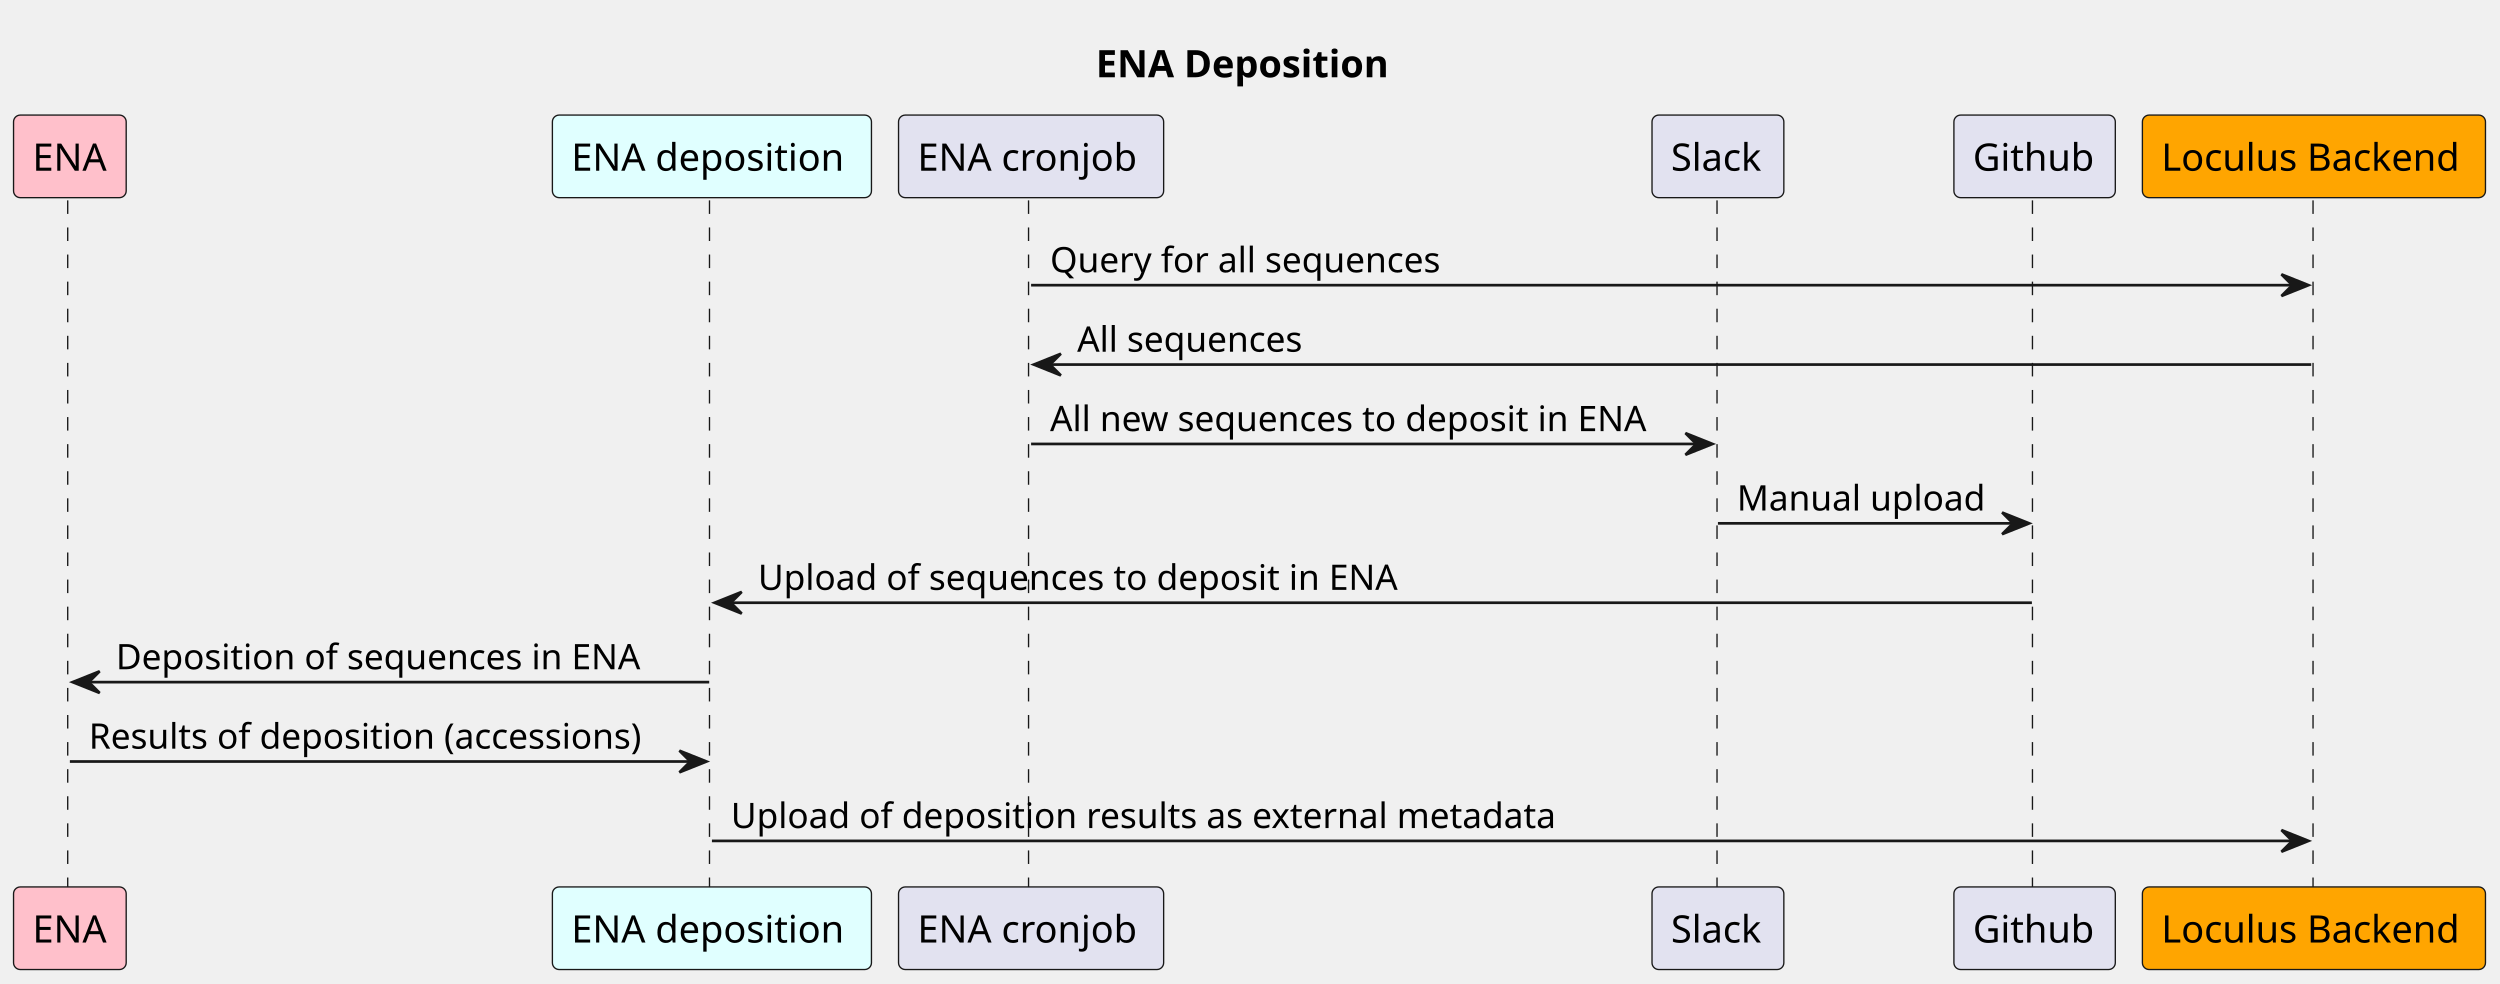
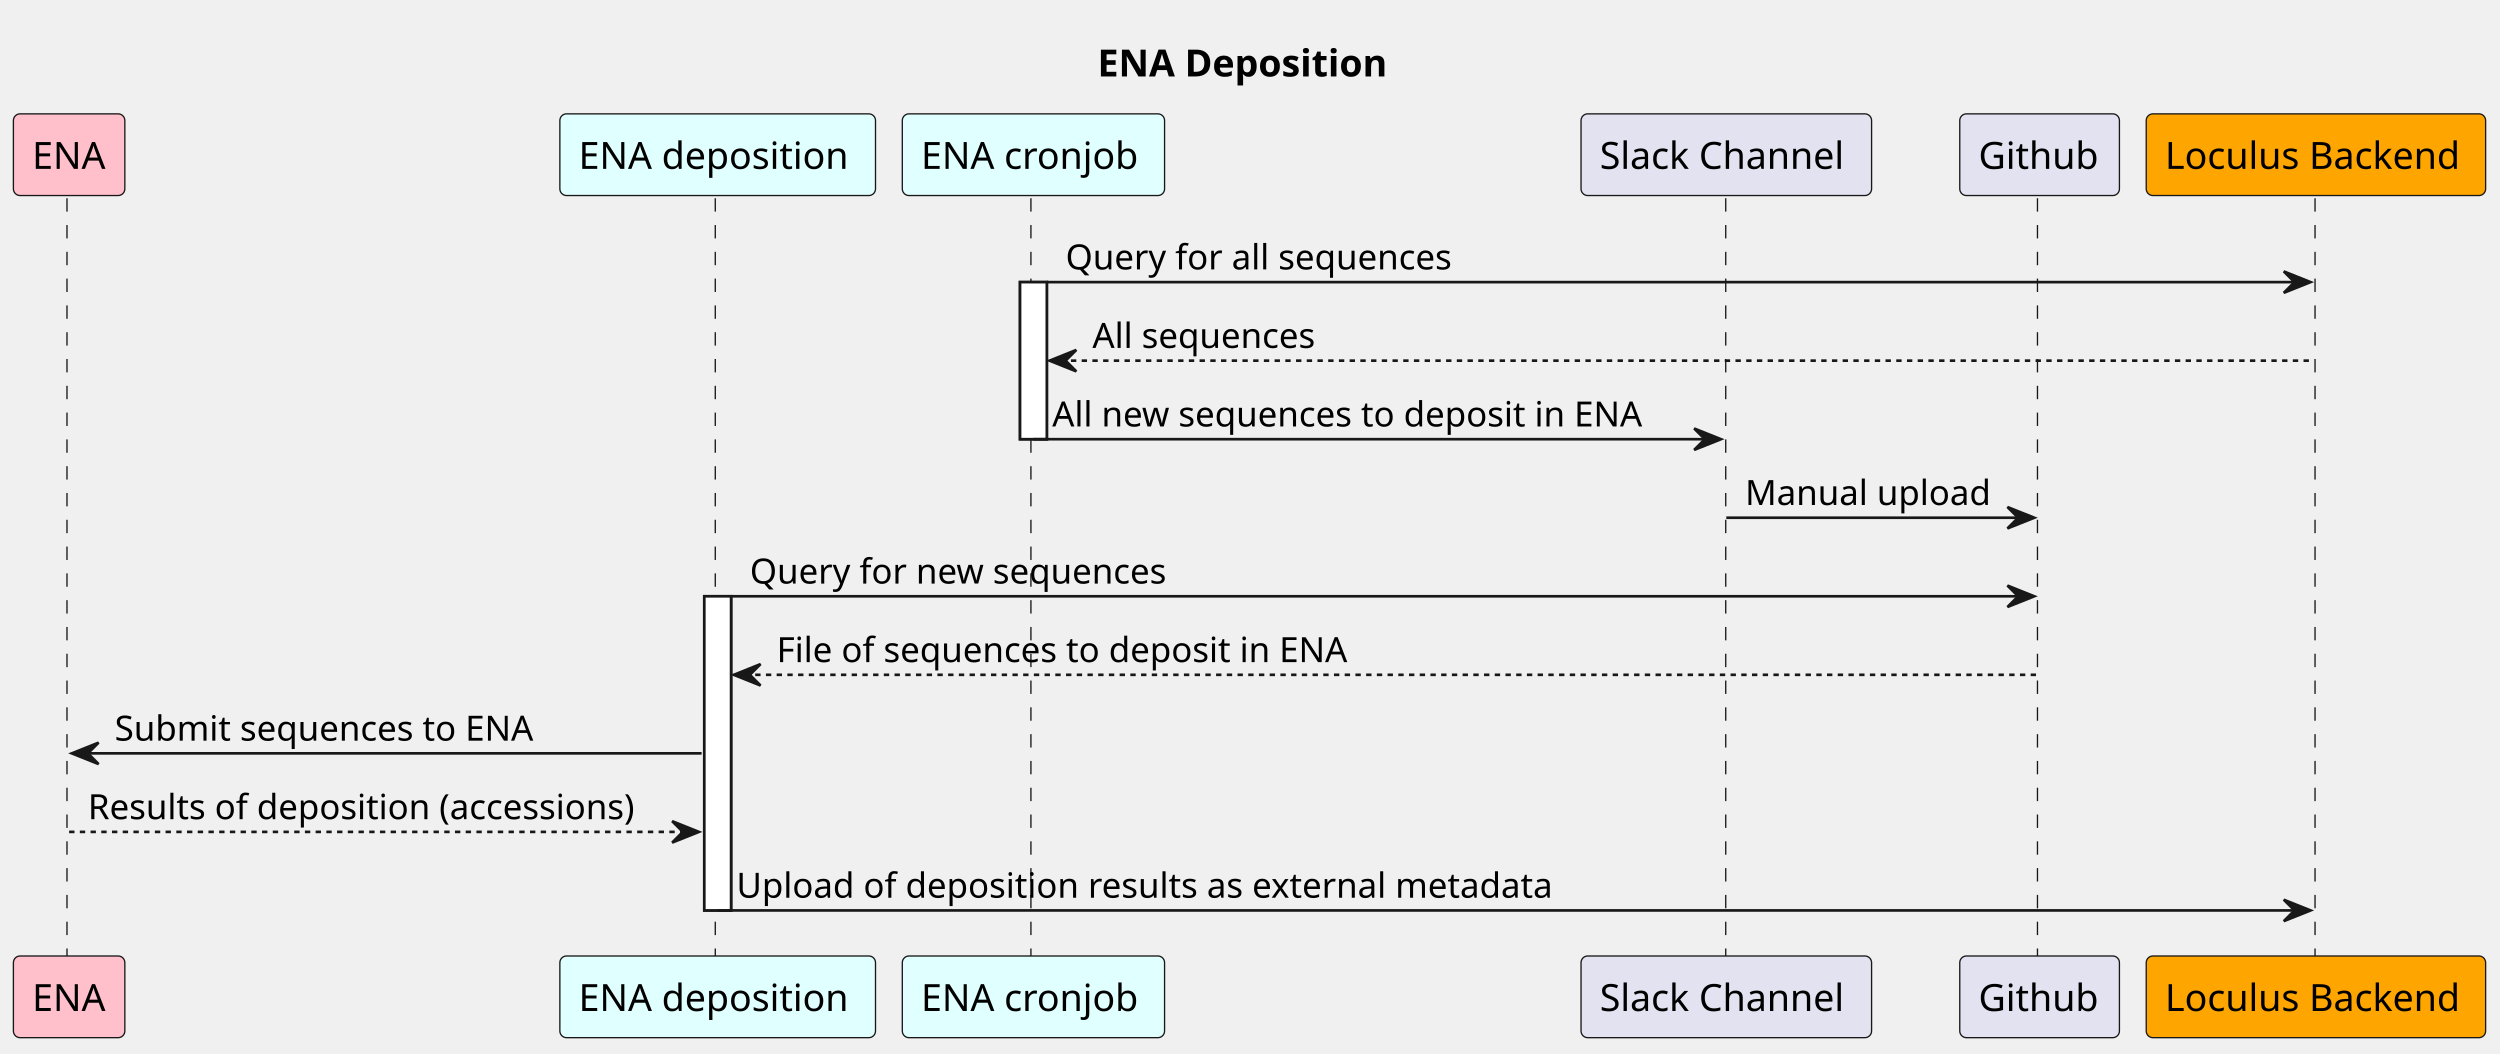
- <svg xmlns="http://www.w3.org/2000/svg" contentStyleType="text/css" height="363px" preserveAspectRatio="none" style="width:923px;height:363px;background:#FFFFFF;" version="1.1" viewBox="0 0 923 363" width="923px" zoomAndPan="magnify">
+ <svg xmlns="http://www.w3.org/2000/svg" contentStyleType="text/css" height="393px" preserveAspectRatio="none" style="width:933px;height:393px;background:#FFFFFF;" version="1.1" viewBox="0 0 933 393" width="933px" zoomAndPan="magnify">
  <defs />
  <g>
-     <text fill="#000000" font-family="sans-serif" font-size="14" font-weight="bold" lengthAdjust="spacing" textLength="112.444" x="404.595" y="28.535">ENA Deposition</text>
-     <line style="stroke:#181818;stroke-width:0.5;stroke-dasharray:5.0,5.0;" x1="25" x2="25" y1="73.977" y2="328.461" />
-     <line style="stroke:#181818;stroke-width:0.5;stroke-dasharray:5.0,5.0;" x1="261.943" x2="261.943" y1="73.977" y2="328.461" />
-     <line style="stroke:#181818;stroke-width:0.5;stroke-dasharray:5.0,5.0;" x1="379.74" x2="379.74" y1="73.977" y2="328.461" />
-     <line style="stroke:#181818;stroke-width:0.5;stroke-dasharray:5.0,5.0;" x1="633.924" x2="633.924" y1="73.977" y2="328.461" />
-     <line style="stroke:#181818;stroke-width:0.5;stroke-dasharray:5.0,5.0;" x1="750.383" x2="750.383" y1="73.977" y2="328.461" />
-     <line style="stroke:#181818;stroke-width:0.5;stroke-dasharray:5.0,5.0;" x1="853.972" x2="853.972" y1="73.977" y2="328.461" />
+     <text fill="#000000" font-family="sans-serif" font-size="14" font-weight="bold" lengthAdjust="spacing" textLength="112.444" x="409.595" y="28.535">ENA Deposition</text>
+     <rect fill="#FFFFFF" height="117.242" style="stroke:#181818;stroke-width:1.0;" width="10" x="262.841" y="222.529" />
+     <rect fill="#FFFFFF" height="58.621" style="stroke:#181818;stroke-width:1.0;" width="10" x="380.678" y="105.287" />
+     <line style="stroke:#181818;stroke-width:0.5;stroke-dasharray:5.0,5.0;" x1="25" x2="25" y1="73.977" y2="357.772" />
+     <line style="stroke:#181818;stroke-width:0.5;stroke-dasharray:5.0,5.0;" x1="266.943" x2="266.943" y1="73.977" y2="357.772" />
+     <line style="stroke:#181818;stroke-width:0.5;stroke-dasharray:5.0,5.0;" x1="384.74" x2="384.74" y1="73.977" y2="357.772" />
+     <line style="stroke:#181818;stroke-width:0.5;stroke-dasharray:5.0,5.0;" x1="644.044" x2="644.044" y1="73.977" y2="357.772" />
+     <line style="stroke:#181818;stroke-width:0.5;stroke-dasharray:5.0,5.0;" x1="760.383" x2="760.383" y1="73.977" y2="357.772" />
+     <line style="stroke:#181818;stroke-width:0.5;stroke-dasharray:5.0,5.0;" x1="863.972" x2="863.972" y1="73.977" y2="357.772" />
    <rect fill="#FFC0CB" height="30.488" rx="2.5" ry="2.5" style="stroke:#181818;stroke-width:0.5;" width="41.59" x="5" y="42.488" />
    <text fill="#000000" font-family="sans-serif" font-size="14" lengthAdjust="spacing" textLength="27.59" x="12" y="63.023">ENA</text>
-     <rect fill="#FFC0CB" height="30.488" rx="2.5" ry="2.5" style="stroke:#181818;stroke-width:0.5;" width="41.59" x="5" y="327.461" />
-     <text fill="#000000" font-family="sans-serif" font-size="14" lengthAdjust="spacing" textLength="27.59" x="12" y="347.996">ENA</text>
-     <rect fill="#E0FFFF" height="30.488" rx="2.5" ry="2.5" style="stroke:#181818;stroke-width:0.5;" width="117.797" x="203.943" y="42.488" />
-     <text fill="#000000" font-family="sans-serif" font-size="14" lengthAdjust="spacing" textLength="103.797" x="210.943" y="63.023">ENA deposition</text>
-     <rect fill="#E0FFFF" height="30.488" rx="2.5" ry="2.5" style="stroke:#181818;stroke-width:0.5;" width="117.797" x="203.943" y="327.461" />
-     <text fill="#000000" font-family="sans-serif" font-size="14" lengthAdjust="spacing" textLength="103.797" x="210.943" y="347.996">ENA deposition</text>
-     <rect fill="#E2E2F0" height="30.488" rx="2.5" ry="2.5" style="stroke:#181818;stroke-width:0.5;" width="97.877" x="331.74" y="42.488" />
-     <text fill="#000000" font-family="sans-serif" font-size="14" lengthAdjust="spacing" textLength="83.877" x="338.74" y="63.023">ENA cronjob</text>
-     <rect fill="#E2E2F0" height="30.488" rx="2.5" ry="2.5" style="stroke:#181818;stroke-width:0.5;" width="97.877" x="331.74" y="327.461" />
-     <text fill="#000000" font-family="sans-serif" font-size="14" lengthAdjust="spacing" textLength="83.877" x="338.74" y="347.996">ENA cronjob</text>
-     <rect fill="#E2E2F0" height="30.488" rx="2.5" ry="2.5" style="stroke:#181818;stroke-width:0.5;" width="48.672" x="609.924" y="42.488" />
-     <text fill="#000000" font-family="sans-serif" font-size="14" lengthAdjust="spacing" textLength="34.672" x="616.924" y="63.023">Slack</text>
-     <rect fill="#E2E2F0" height="30.488" rx="2.5" ry="2.5" style="stroke:#181818;stroke-width:0.5;" width="48.672" x="609.924" y="327.461" />
-     <text fill="#000000" font-family="sans-serif" font-size="14" lengthAdjust="spacing" textLength="34.672" x="616.924" y="347.996">Slack</text>
-     <rect fill="#E2E2F0" height="30.488" rx="2.5" ry="2.5" style="stroke:#181818;stroke-width:0.5;" width="59.589" x="721.383" y="42.488" />
-     <text fill="#000000" font-family="sans-serif" font-size="14" lengthAdjust="spacing" textLength="45.589" x="728.383" y="63.023">Github</text>
-     <rect fill="#E2E2F0" height="30.488" rx="2.5" ry="2.5" style="stroke:#181818;stroke-width:0.5;" width="59.589" x="721.383" y="327.461" />
-     <text fill="#000000" font-family="sans-serif" font-size="14" lengthAdjust="spacing" textLength="45.589" x="728.383" y="347.996">Github</text>
-     <rect fill="#FFA500" height="30.488" rx="2.5" ry="2.5" style="stroke:#181818;stroke-width:0.5;" width="126.663" x="790.972" y="42.488" />
-     <text fill="#000000" font-family="sans-serif" font-size="14" lengthAdjust="spacing" textLength="112.663" x="797.972" y="63.023">Loculus Backend</text>
-     <rect fill="#FFA500" height="30.488" rx="2.5" ry="2.5" style="stroke:#181818;stroke-width:0.5;" width="126.663" x="790.972" y="327.461" />
-     <text fill="#000000" font-family="sans-serif" font-size="14" lengthAdjust="spacing" textLength="112.663" x="797.972" y="347.996">Loculus Backend</text>
-     <polygon fill="#181818" points="842.303,101.287,852.303,105.287,842.303,109.287,846.303,105.287" style="stroke:#181818;stroke-width:1.0;" />
-     <line style="stroke:#181818;stroke-width:1.0;" x1="380.678" x2="848.303" y1="105.287" y2="105.287" />
-     <text fill="#000000" font-family="sans-serif" font-size="13" lengthAdjust="spacing" textLength="148.599" x="387.678" y="100.545">Query for all sequences</text>
-     <polygon fill="#181818" points="391.678,130.598,381.678,134.598,391.678,138.598,387.678,134.598" style="stroke:#181818;stroke-width:1.0;" />
-     <line style="stroke:#181818;stroke-width:1.0;" x1="385.678" x2="853.303" y1="134.598" y2="134.598" />
-     <text fill="#000000" font-family="sans-serif" font-size="13" lengthAdjust="spacing" textLength="86.557" x="397.678" y="129.856">All sequences</text>
-     <polygon fill="#181818" points="622.26,159.908,632.26,163.908,622.26,167.908,626.26,163.908" style="stroke:#181818;stroke-width:1.0;" />
-     <line style="stroke:#181818;stroke-width:1.0;" x1="380.678" x2="628.26" y1="163.908" y2="163.908" />
-     <text fill="#000000" font-family="sans-serif" font-size="13" lengthAdjust="spacing" textLength="229.582" x="387.678" y="159.166">All new sequences to deposit in ENA</text>
-     <polygon fill="#181818" points="739.177,189.219,749.177,193.219,739.177,197.219,743.177,193.219" style="stroke:#181818;stroke-width:1.0;" />
-     <line style="stroke:#181818;stroke-width:1.0;" x1="634.26" x2="745.177" y1="193.219" y2="193.219" />
-     <text fill="#000000" font-family="sans-serif" font-size="13" lengthAdjust="spacing" textLength="92.917" x="641.26" y="188.477">Manual upload</text>
-     <polygon fill="#181818" points="273.841,218.529,263.841,222.529,273.841,226.529,269.841,222.529" style="stroke:#181818;stroke-width:1.0;" />
-     <line style="stroke:#181818;stroke-width:1.0;" x1="267.841" x2="750.177" y1="222.529" y2="222.529" />
-     <text fill="#000000" font-family="sans-serif" font-size="13" lengthAdjust="spacing" textLength="244.829" x="279.841" y="217.787">Upload of sequences to deposit in ENA</text>
-     <polygon fill="#181818" points="36.795,247.84,26.795,251.84,36.795,255.84,32.795,251.84" style="stroke:#181818;stroke-width:1.0;" />
-     <line style="stroke:#181818;stroke-width:1.0;" x1="30.795" x2="261.841" y1="251.84" y2="251.84" />
-     <text fill="#000000" font-family="sans-serif" font-size="13" lengthAdjust="spacing" textLength="200.827" x="42.795" y="247.098">Deposition of sequences in ENA</text>
-     <polygon fill="#181818" points="250.841,277.15,260.841,281.15,250.841,285.15,254.841,281.15" style="stroke:#181818;stroke-width:1.0;" />
-     <line style="stroke:#181818;stroke-width:1.0;" x1="25.795" x2="256.841" y1="281.15" y2="281.15" />
-     <text fill="#000000" font-family="sans-serif" font-size="13" lengthAdjust="spacing" textLength="213.046" x="32.795" y="276.408">Results of deposition (accessions)</text>
-     <polygon fill="#181818" points="842.303,306.461,852.303,310.461,842.303,314.461,846.303,310.461" style="stroke:#181818;stroke-width:1.0;" />
-     <line style="stroke:#181818;stroke-width:1.0;" x1="262.841" x2="848.303" y1="310.461" y2="310.461" />
-     <text fill="#000000" font-family="sans-serif" font-size="13" lengthAdjust="spacing" textLength="315.168" x="269.841" y="305.719">Upload of deposition results as external metadata</text>
+     <rect fill="#FFC0CB" height="30.488" rx="2.5" ry="2.5" style="stroke:#181818;stroke-width:0.5;" width="41.59" x="5" y="356.772" />
+     <text fill="#000000" font-family="sans-serif" font-size="14" lengthAdjust="spacing" textLength="27.59" x="12" y="377.307">ENA</text>
+     <rect fill="#E0FFFF" height="30.488" rx="2.5" ry="2.5" style="stroke:#181818;stroke-width:0.5;" width="117.797" x="208.943" y="42.488" />
+     <text fill="#000000" font-family="sans-serif" font-size="14" lengthAdjust="spacing" textLength="103.797" x="215.943" y="63.023">ENA deposition</text>
+     <rect fill="#E0FFFF" height="30.488" rx="2.5" ry="2.5" style="stroke:#181818;stroke-width:0.5;" width="117.797" x="208.943" y="356.772" />
+     <text fill="#000000" font-family="sans-serif" font-size="14" lengthAdjust="spacing" textLength="103.797" x="215.943" y="377.307">ENA deposition</text>
+     <rect fill="#E0FFFF" height="30.488" rx="2.5" ry="2.5" style="stroke:#181818;stroke-width:0.5;" width="97.877" x="336.74" y="42.488" />
+     <text fill="#000000" font-family="sans-serif" font-size="14" lengthAdjust="spacing" textLength="83.877" x="343.74" y="63.023">ENA cronjob</text>
+     <rect fill="#E0FFFF" height="30.488" rx="2.5" ry="2.5" style="stroke:#181818;stroke-width:0.5;" width="97.877" x="336.74" y="356.772" />
+     <text fill="#000000" font-family="sans-serif" font-size="14" lengthAdjust="spacing" textLength="83.877" x="343.74" y="377.307">ENA cronjob</text>
+     <rect fill="#E2E2F0" height="30.488" rx="2.5" ry="2.5" style="stroke:#181818;stroke-width:0.5;" width="108.432" x="590.044" y="42.488" />
+     <text fill="#000000" font-family="sans-serif" font-size="14" lengthAdjust="spacing" textLength="94.432" x="597.044" y="63.023">Slack Channel</text>
+     <rect fill="#E2E2F0" height="30.488" rx="2.5" ry="2.5" style="stroke:#181818;stroke-width:0.5;" width="108.432" x="590.044" y="356.772" />
+     <text fill="#000000" font-family="sans-serif" font-size="14" lengthAdjust="spacing" textLength="94.432" x="597.044" y="377.307">Slack Channel</text>
+     <rect fill="#E2E2F0" height="30.488" rx="2.5" ry="2.5" style="stroke:#181818;stroke-width:0.5;" width="59.589" x="731.383" y="42.488" />
+     <text fill="#000000" font-family="sans-serif" font-size="14" lengthAdjust="spacing" textLength="45.589" x="738.383" y="63.023">Github</text>
+     <rect fill="#E2E2F0" height="30.488" rx="2.5" ry="2.5" style="stroke:#181818;stroke-width:0.5;" width="59.589" x="731.383" y="356.772" />
+     <text fill="#000000" font-family="sans-serif" font-size="14" lengthAdjust="spacing" textLength="45.589" x="738.383" y="377.307">Github</text>
+     <rect fill="#FFA500" height="30.488" rx="2.5" ry="2.5" style="stroke:#181818;stroke-width:0.5;" width="126.663" x="800.972" y="42.488" />
+     <text fill="#000000" font-family="sans-serif" font-size="14" lengthAdjust="spacing" textLength="112.663" x="807.972" y="63.023">Loculus Backend</text>
+     <rect fill="#FFA500" height="30.488" rx="2.5" ry="2.5" style="stroke:#181818;stroke-width:0.5;" width="126.663" x="800.972" y="356.772" />
+     <text fill="#000000" font-family="sans-serif" font-size="14" lengthAdjust="spacing" textLength="112.663" x="807.972" y="377.307">Loculus Backend</text>
+     <rect fill="#FFFFFF" height="117.242" style="stroke:#181818;stroke-width:1.0;" width="10" x="262.841" y="222.529" />
+     <rect fill="#FFFFFF" height="58.621" style="stroke:#181818;stroke-width:1.0;" width="10" x="380.678" y="105.287" />
+     <polygon fill="#181818" points="852.303,101.287,862.303,105.287,852.303,109.287,856.303,105.287" style="stroke:#181818;stroke-width:1.0;" />
+     <line style="stroke:#181818;stroke-width:1.0;" x1="390.678" x2="858.303" y1="105.287" y2="105.287" />
+     <text fill="#000000" font-family="sans-serif" font-size="13" lengthAdjust="spacing" textLength="148.599" x="397.678" y="100.545">Query for all sequences</text>
+     <polygon fill="#181818" points="401.678,130.598,391.678,134.598,401.678,138.598,397.678,134.598" style="stroke:#181818;stroke-width:1.0;" />
+     <line style="stroke:#181818;stroke-width:1.0;stroke-dasharray:2.0,2.0;" x1="395.678" x2="863.303" y1="134.598" y2="134.598" />
+     <text fill="#000000" font-family="sans-serif" font-size="13" lengthAdjust="spacing" textLength="86.557" x="407.678" y="129.856">All sequences</text>
+     <polygon fill="#181818" points="632.26,159.908,642.26,163.908,632.26,167.908,636.26,163.908" style="stroke:#181818;stroke-width:1.0;" />
+     <line style="stroke:#181818;stroke-width:1.0;" x1="385.678" x2="638.26" y1="163.908" y2="163.908" />
+     <text fill="#000000" font-family="sans-serif" font-size="13" lengthAdjust="spacing" textLength="229.582" x="392.678" y="159.166">All new sequences to deposit in ENA</text>
+     <polygon fill="#181818" points="749.177,189.219,759.177,193.219,749.177,197.219,753.177,193.219" style="stroke:#181818;stroke-width:1.0;" />
+     <line style="stroke:#181818;stroke-width:1.0;" x1="644.26" x2="755.177" y1="193.219" y2="193.219" />
+     <text fill="#000000" font-family="sans-serif" font-size="13" lengthAdjust="spacing" textLength="92.917" x="651.26" y="188.477">Manual upload</text>
+     <polygon fill="#181818" points="749.177,218.529,759.177,222.529,749.177,226.529,753.177,222.529" style="stroke:#181818;stroke-width:1.0;" />
+     <line style="stroke:#181818;stroke-width:1.0;" x1="272.841" x2="755.177" y1="222.529" y2="222.529" />
+     <text fill="#000000" font-family="sans-serif" font-size="13" lengthAdjust="spacing" textLength="159.231" x="279.841" y="217.787">Query for new sequences</text>
+     <polygon fill="#181818" points="283.841,247.84,273.841,251.84,283.841,255.84,279.841,251.84" style="stroke:#181818;stroke-width:1.0;" />
+     <line style="stroke:#181818;stroke-width:1.0;stroke-dasharray:2.0,2.0;" x1="277.841" x2="760.177" y1="251.84" y2="251.84" />
+     <text fill="#000000" font-family="sans-serif" font-size="13" lengthAdjust="spacing" textLength="222.263" x="289.841" y="247.098">File of sequences to deposit in ENA</text>
+     <polygon fill="#181818" points="36.795,277.15,26.795,281.15,36.795,285.15,32.795,281.15" style="stroke:#181818;stroke-width:1.0;" />
+     <line style="stroke:#181818;stroke-width:1.0;" x1="30.795" x2="261.841" y1="281.15" y2="281.15" />
+     <text fill="#000000" font-family="sans-serif" font-size="13" lengthAdjust="spacing" textLength="160.773" x="42.795" y="276.408">Submit sequences to ENA</text>
+     <polygon fill="#181818" points="250.841,306.461,260.841,310.461,250.841,314.461,254.841,310.461" style="stroke:#181818;stroke-width:1.0;" />
+     <line style="stroke:#181818;stroke-width:1.0;stroke-dasharray:2.0,2.0;" x1="25.795" x2="256.841" y1="310.461" y2="310.461" />
+     <text fill="#000000" font-family="sans-serif" font-size="13" lengthAdjust="spacing" textLength="213.046" x="32.795" y="305.719">Results of deposition (accessions)</text>
+     <polygon fill="#181818" points="852.303,335.772,862.303,339.772,852.303,343.772,856.303,339.772" style="stroke:#181818;stroke-width:1.0;" />
+     <line style="stroke:#181818;stroke-width:1.0;" x1="267.841" x2="858.303" y1="339.772" y2="339.772" />
+     <text fill="#000000" font-family="sans-serif" font-size="13" lengthAdjust="spacing" textLength="315.168" x="274.841" y="335.029">Upload of deposition results as external metadata</text>
  </g>
</svg>
